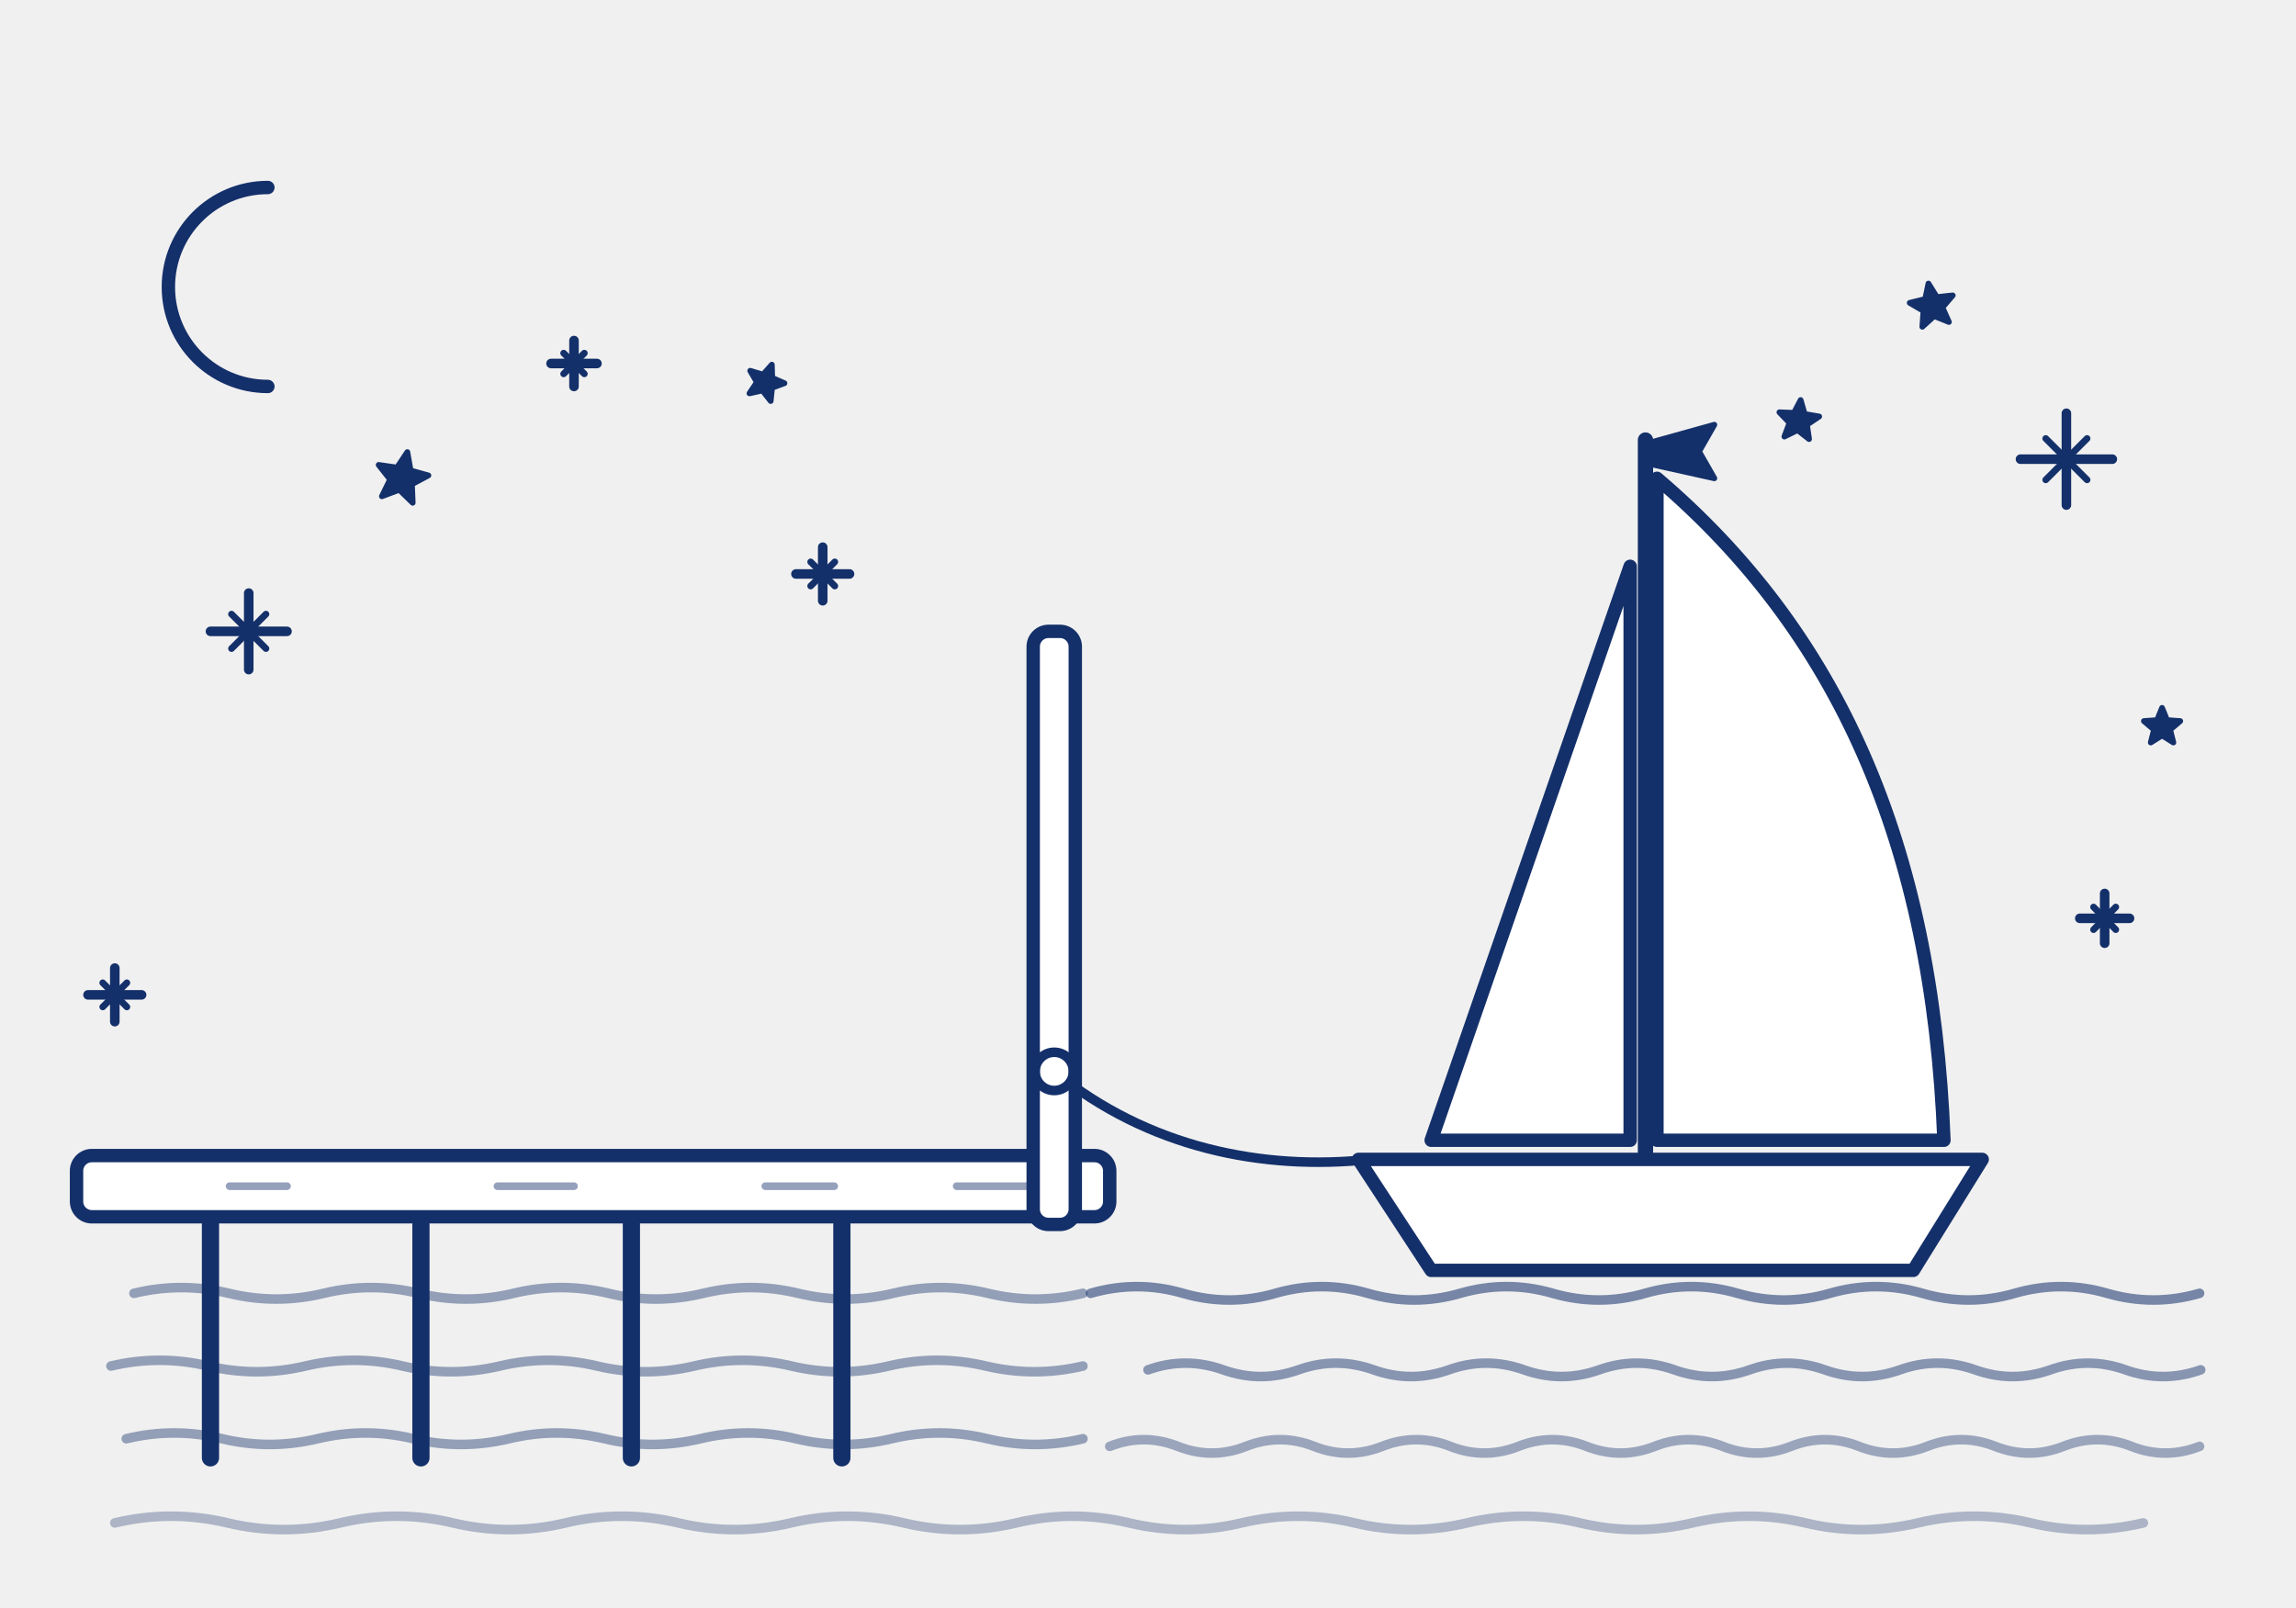
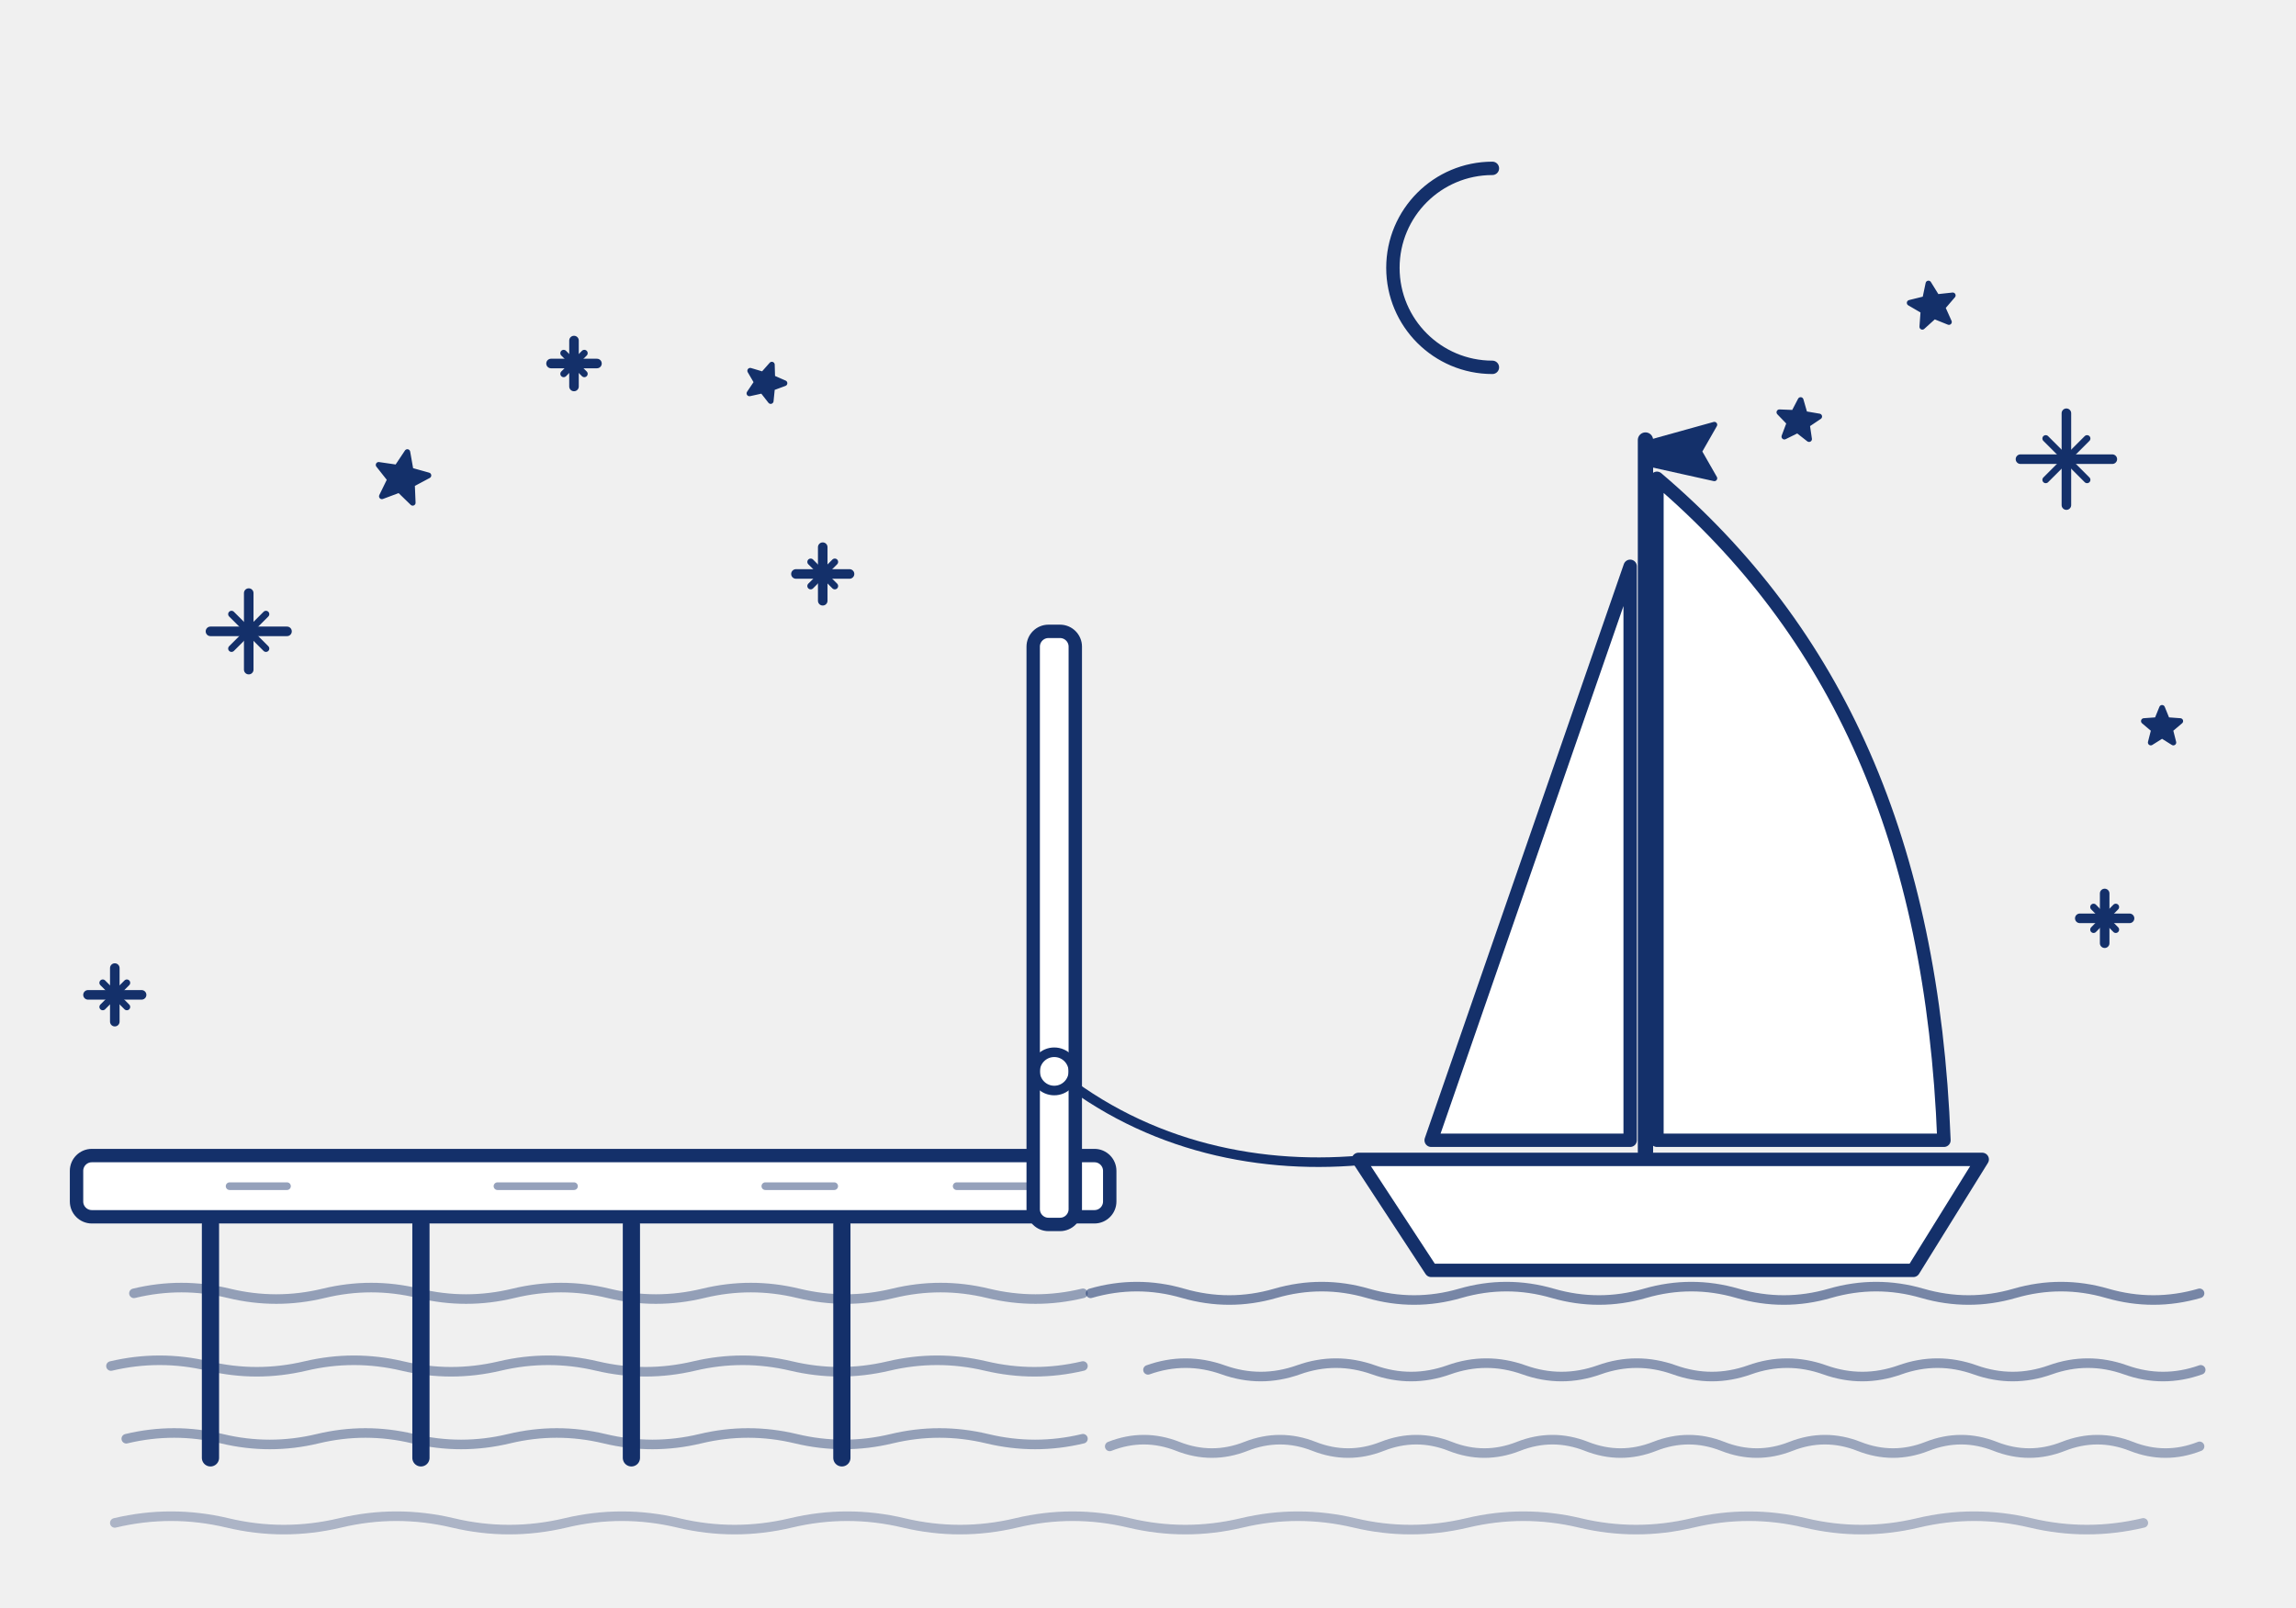
<svg xmlns="http://www.w3.org/2000/svg" viewBox="0 0 1200 840" width="1200" height="840" aria-hidden="true">
  <g fill="none" stroke="#14306A" stroke-width="7" stroke-linecap="round" stroke-linejoin="round">
-     <path d="M140 98 A52 52 0 1 0 140 202 A41 41 0 1 1 140 98 Z" fill="#fff" />
+     <path data-moon="1" transform="translate(640 -10)" d="M140 98 A52 52 0 1 0 140 202 A41 41 0 1 1 140 98 Z" fill="#fff" />
    <path d="M570.0 676.0 q24.2 -7 48.3 0 q24.2 7 48.3 0 q24.2 -7 48.3 0 q24.2 7 48.3 0 q24.2 -7 48.3 0 q24.2 7 48.3 0 q24.2 -7 48.3 0 q24.2 7 48.3 0 q24.2 -7 48.3 0 q24.2 7 48.3 0 q24.2 -7 48.3 0 q24.2 7 48.3 0" stroke-width="5" stroke-opacity="0.55" />
    <path d="M600.0 716.0 q19.6 -7 39.3 0 q19.6 7 39.3 0 q19.6 -7 39.3 0 q19.6 7 39.3 0 q19.6 -7 39.3 0 q19.6 7 39.3 0 q19.6 -7 39.3 0 q19.6 7 39.3 0 q19.6 -7 39.3 0 q19.6 7 39.3 0 q19.6 -7 39.3 0 q19.6 7 39.3 0 q19.6 -7 39.3 0 q19.6 7 39.3 0" stroke-width="5" stroke-opacity="0.47" />
    <path d="M580.0 756.0 q17.8 -7 35.6 0 q17.8 7 35.6 0 q17.8 -7 35.6 0 q17.8 7 35.6 0 q17.8 -7 35.6 0 q17.8 7 35.6 0 q17.8 -7 35.6 0 q17.8 7 35.6 0 q17.8 -7 35.6 0 q17.8 7 35.6 0 q17.8 -7 35.6 0 q17.8 7 35.6 0 q17.8 -7 35.6 0 q17.8 7 35.6 0 q17.8 -7 35.6 0 q17.8 7 35.6 0" stroke-width="5" stroke-opacity="0.39" />
    <path d="M60.0 796.0 q29.4 -7 58.9 0 q29.4 7 58.9 0 q29.4 -7 58.9 0 q29.4 7 58.9 0 q29.4 -7 58.9 0 q29.4 7 58.9 0 q29.4 -7 58.9 0 q29.4 7 58.9 0 q29.4 -7 58.9 0 q29.4 7 58.9 0 q29.4 -7 58.9 0 q29.4 7 58.9 0 q29.4 -7 58.9 0 q29.4 7 58.9 0 q29.4 -7 58.9 0 q29.4 7 58.9 0 q29.4 -7 58.9 0 q29.4 7 58.9 0" stroke-width="5" stroke-opacity="0.31" />
    <path d="M70.0 676.0 q24.8 -6 49.6 0 q24.8 6 49.6 0 q24.8 -6 49.6 0 q24.8 6 49.6 0 q24.8 -6 49.6 0 q24.8 6 49.6 0 q24.8 -6 49.6 0 q24.8 6 49.6 0 q24.8 -6 49.6 0 q24.8 6 49.6 0" stroke-width="5" stroke-opacity="0.42" />
    <path d="M58.0 714.0 q25.4 -6 50.8 0 q25.4 6 50.8 0 q25.4 -6 50.8 0 q25.4 6 50.8 0 q25.4 -6 50.8 0 q25.4 6 50.8 0 q25.4 -6 50.8 0 q25.4 6 50.8 0 q25.4 -6 50.8 0 q25.4 6 50.8 0" stroke-width="5" stroke-opacity="0.42" />
    <path d="M66.0 752.0 q25.0 -6 50.0 0 q25.0 6 50.0 0 q25.0 -6 50.0 0 q25.0 6 50.0 0 q25.0 -6 50.0 0 q25.0 6 50.0 0 q25.0 -6 50.0 0 q25.0 6 50.0 0 q25.0 -6 50.0 0 q25.0 6 50.0 0" stroke-width="5" stroke-opacity="0.42" />
    <g id="boat">
      <path d="M860 230 V602" stroke-width="8" />
      <path d="M866 250 C960 330 1010 440 1016 596 H866 Z" fill="#fff" />
      <path d="M852 296 L748 596 H852 Z" fill="#fff" />
      <path d="M710 606 H1036 L1000 664 H748 Z" fill="#fff" />
      <path d="M860 232 l36 -10 l-8 14 l8 14 l-36 -8" fill="#14306A" stroke-width="3" />
    </g>
    <path d="M551 560 C 600 600 660 612 716 606" stroke-width="5" />
    <g id="pier">
      <path d="M110 640 V762" stroke-width="9" />
      <path d="M220 640 V762" stroke-width="9" />
      <path d="M330 640 V762" stroke-width="9" />
      <path d="M440 640 V762" stroke-width="9" />
      <rect x="40" y="604" width="540" height="32" rx="8" fill="#fff" />
      <path d="M120 620 H150 M260 620 H300 M400 620 H436 M500 620 H540" stroke-width="4" stroke-opacity="0.45" />
      <rect x="540" y="330" width="22" height="310" rx="8" fill="#fff" />
      <circle cx="551" cy="560" r="10" stroke-width="5" />
    </g>
    <g stroke-width="5">
      <path d="M130 310 V350 M110 330 H150" />
      <path d="M121.0 321.0 L139.0 339.0 M139.0 321.0 L121.0 339.0" stroke-width="3.5" />
      <path d="M1080 216 V264 M1056 240 H1104" />
      <path d="M1069.2 229.2 L1090.8 250.8 M1090.8 229.2 L1069.2 250.8" stroke-width="3.5" />
      <path d="M1100 467 V493 M1087 480 H1113" />
      <path d="M1094.2 474.1 L1105.8 485.9 M1105.8 474.1 L1094.2 485.9" stroke-width="3.5" />
      <path d="M300 178 V202 M288 190 H312" />
      <path d="M294.6 184.6 L305.4 195.4 M305.4 184.6 L294.6 195.4" stroke-width="3.5" />
      <path d="M430 286 V314 M416 300 H444" />
      <path d="M423.7 293.7 L436.3 306.3 M436.3 293.7 L423.7 306.3" stroke-width="3.5" />
      <path d="M60 506 V534 M46 520 H74" />
      <path d="M53.7 513.7 L66.3 526.3 M66.3 513.7 L53.7 526.3" stroke-width="3.5" />
    </g>
  </g>
  <path d="M212.9 236.3 L214.6 245.9 L223.9 248.5 L215.3 253.1 L215.7 262.8 L208.7 256.0 L199.6 259.4 L203.9 250.6 L197.9 243.0 L207.5 244.4 Z" fill="#14306A" stroke="#14306A" stroke-width="3" stroke-linejoin="round" />
  <path d="M1007.9 148.2 L1012.3 155.3 L1020.6 154.4 L1015.2 160.7 L1018.6 168.3 L1010.9 165.2 L1004.7 170.8 L1005.3 162.5 L998.1 158.3 L1006.2 156.3 Z" fill="#14306A" stroke="#14306A" stroke-width="3" stroke-linejoin="round" />
  <path d="M941.1 209.1 L943.2 216.4 L950.8 217.7 L944.4 222.0 L945.5 229.5 L939.5 224.8 L932.6 228.2 L935.3 221.0 L930.0 215.5 L937.6 215.8 Z" fill="#14306A" stroke="#14306A" stroke-width="3" stroke-linejoin="round" />
  <path d="M403.4 190.6 L403.6 197.5 L410.0 200.3 L403.5 202.7 L402.8 209.6 L398.5 204.1 L391.7 205.6 L395.6 199.8 L392.1 193.8 L398.8 195.8 Z" fill="#14306A" stroke="#14306A" stroke-width="3" stroke-linejoin="round" />
  <path d="M1130.0 370.0 L1132.6 376.4 L1139.5 376.9 L1134.2 381.4 L1135.9 388.1 L1130.0 384.4 L1124.1 388.1 L1125.8 381.4 L1120.5 376.9 L1127.4 376.4 Z" fill="#14306A" stroke="#14306A" stroke-width="3" stroke-linejoin="round" />
</svg>
